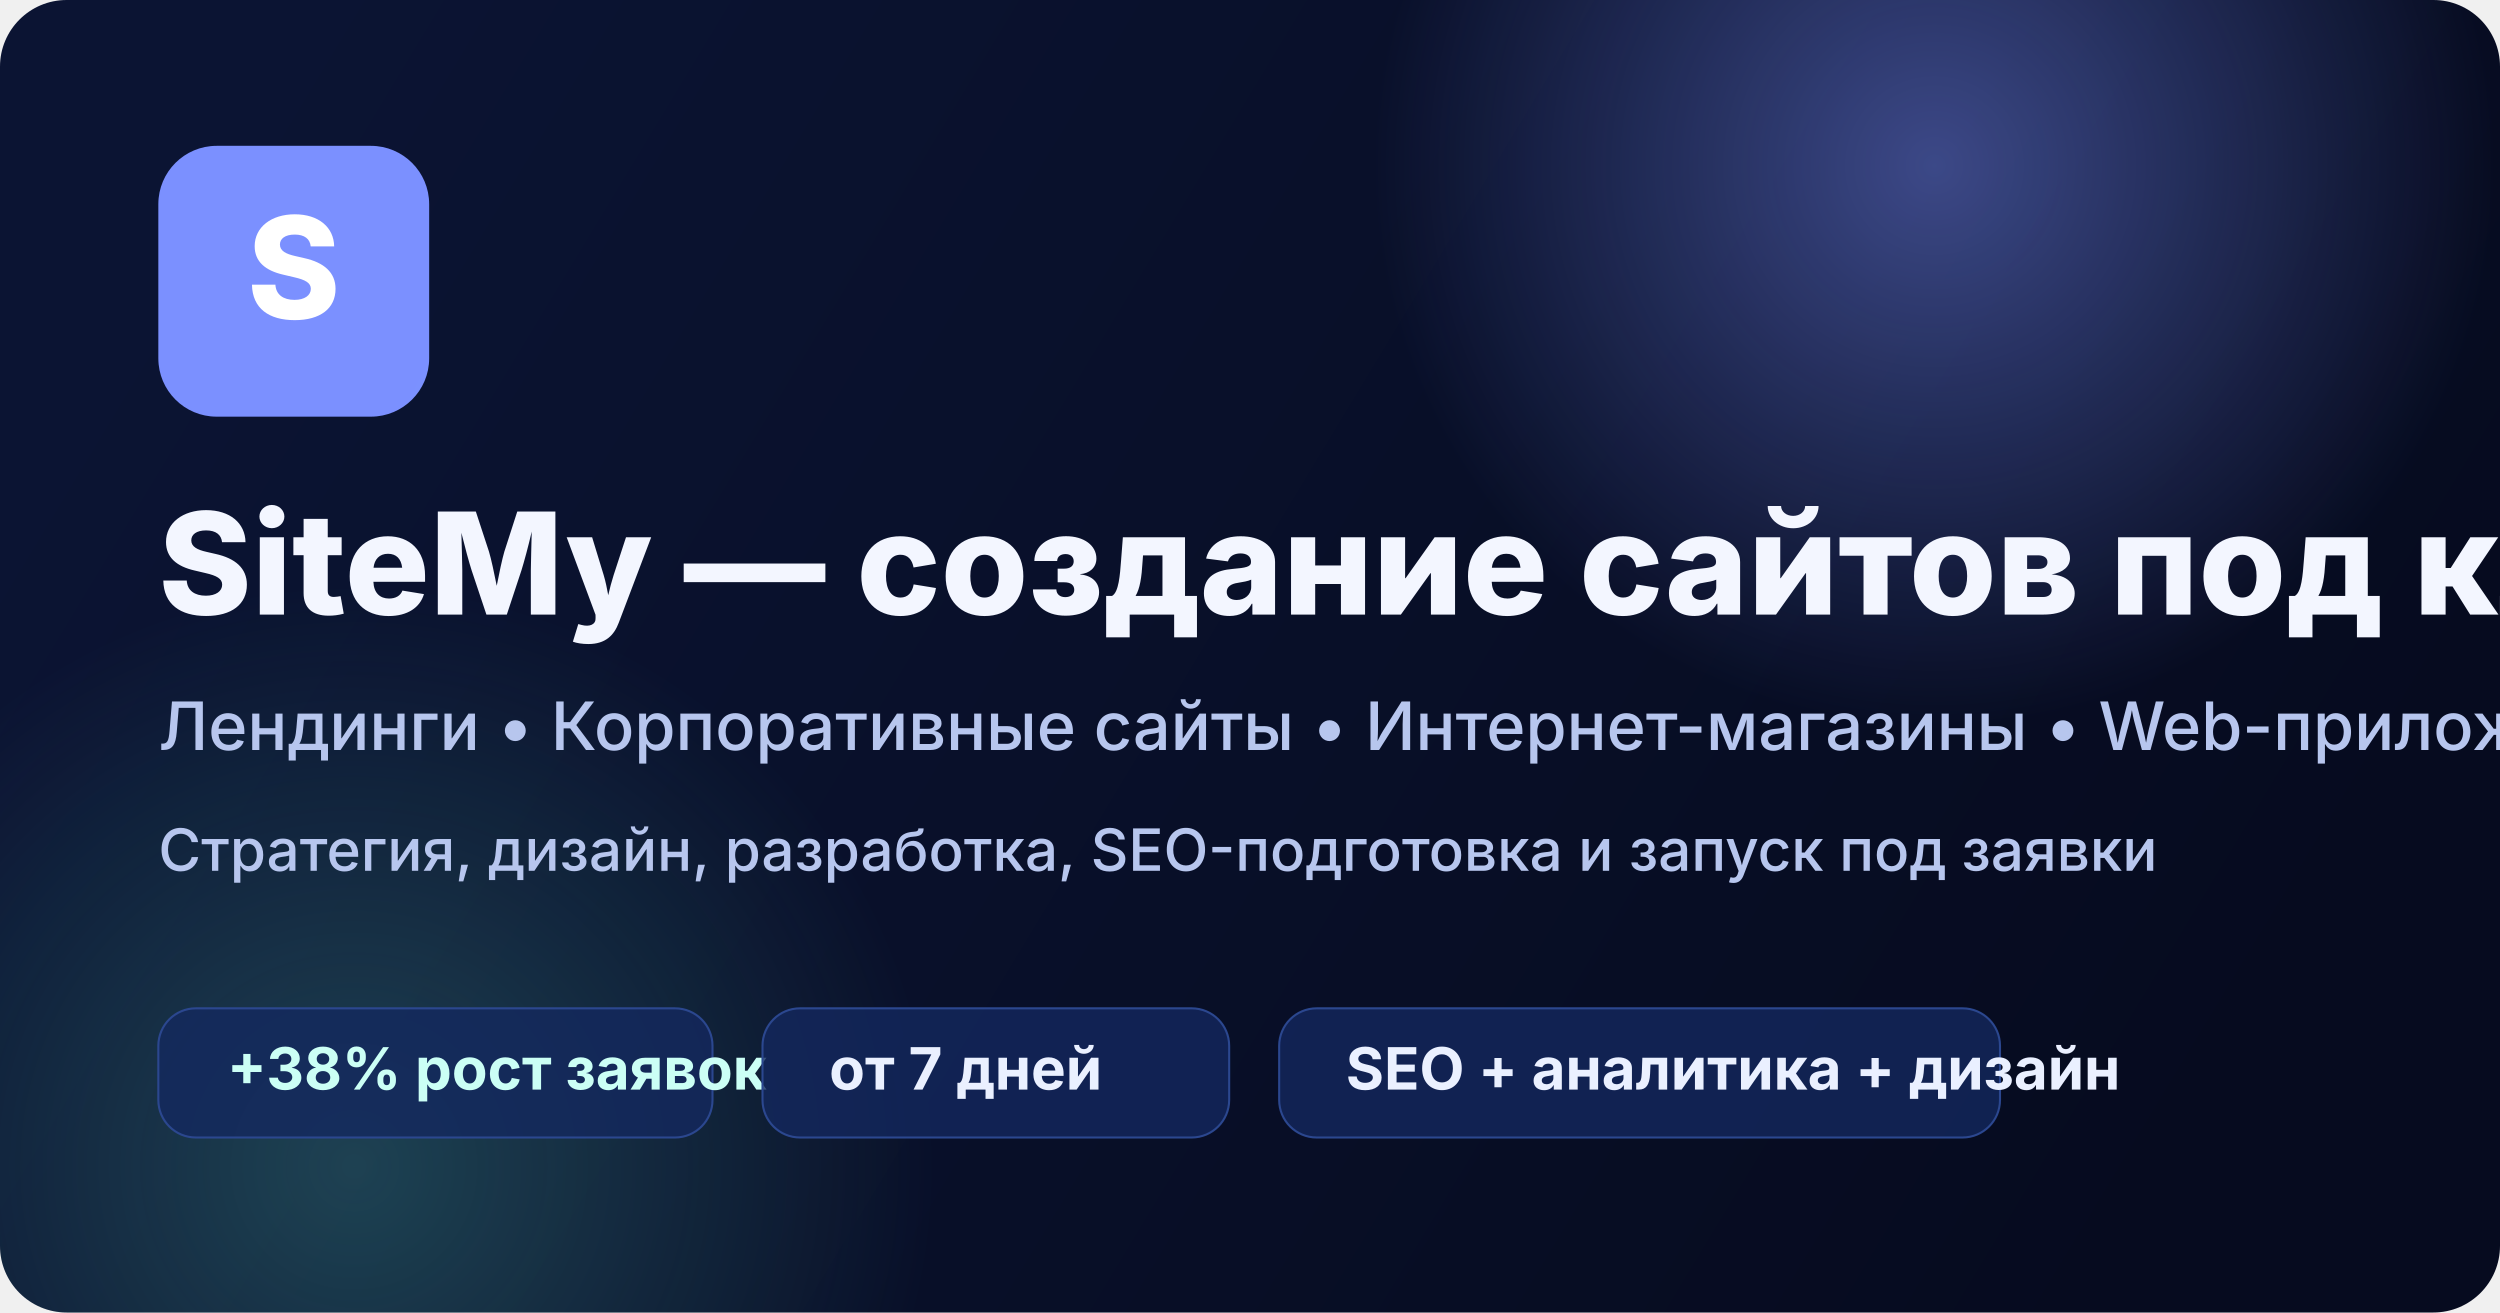
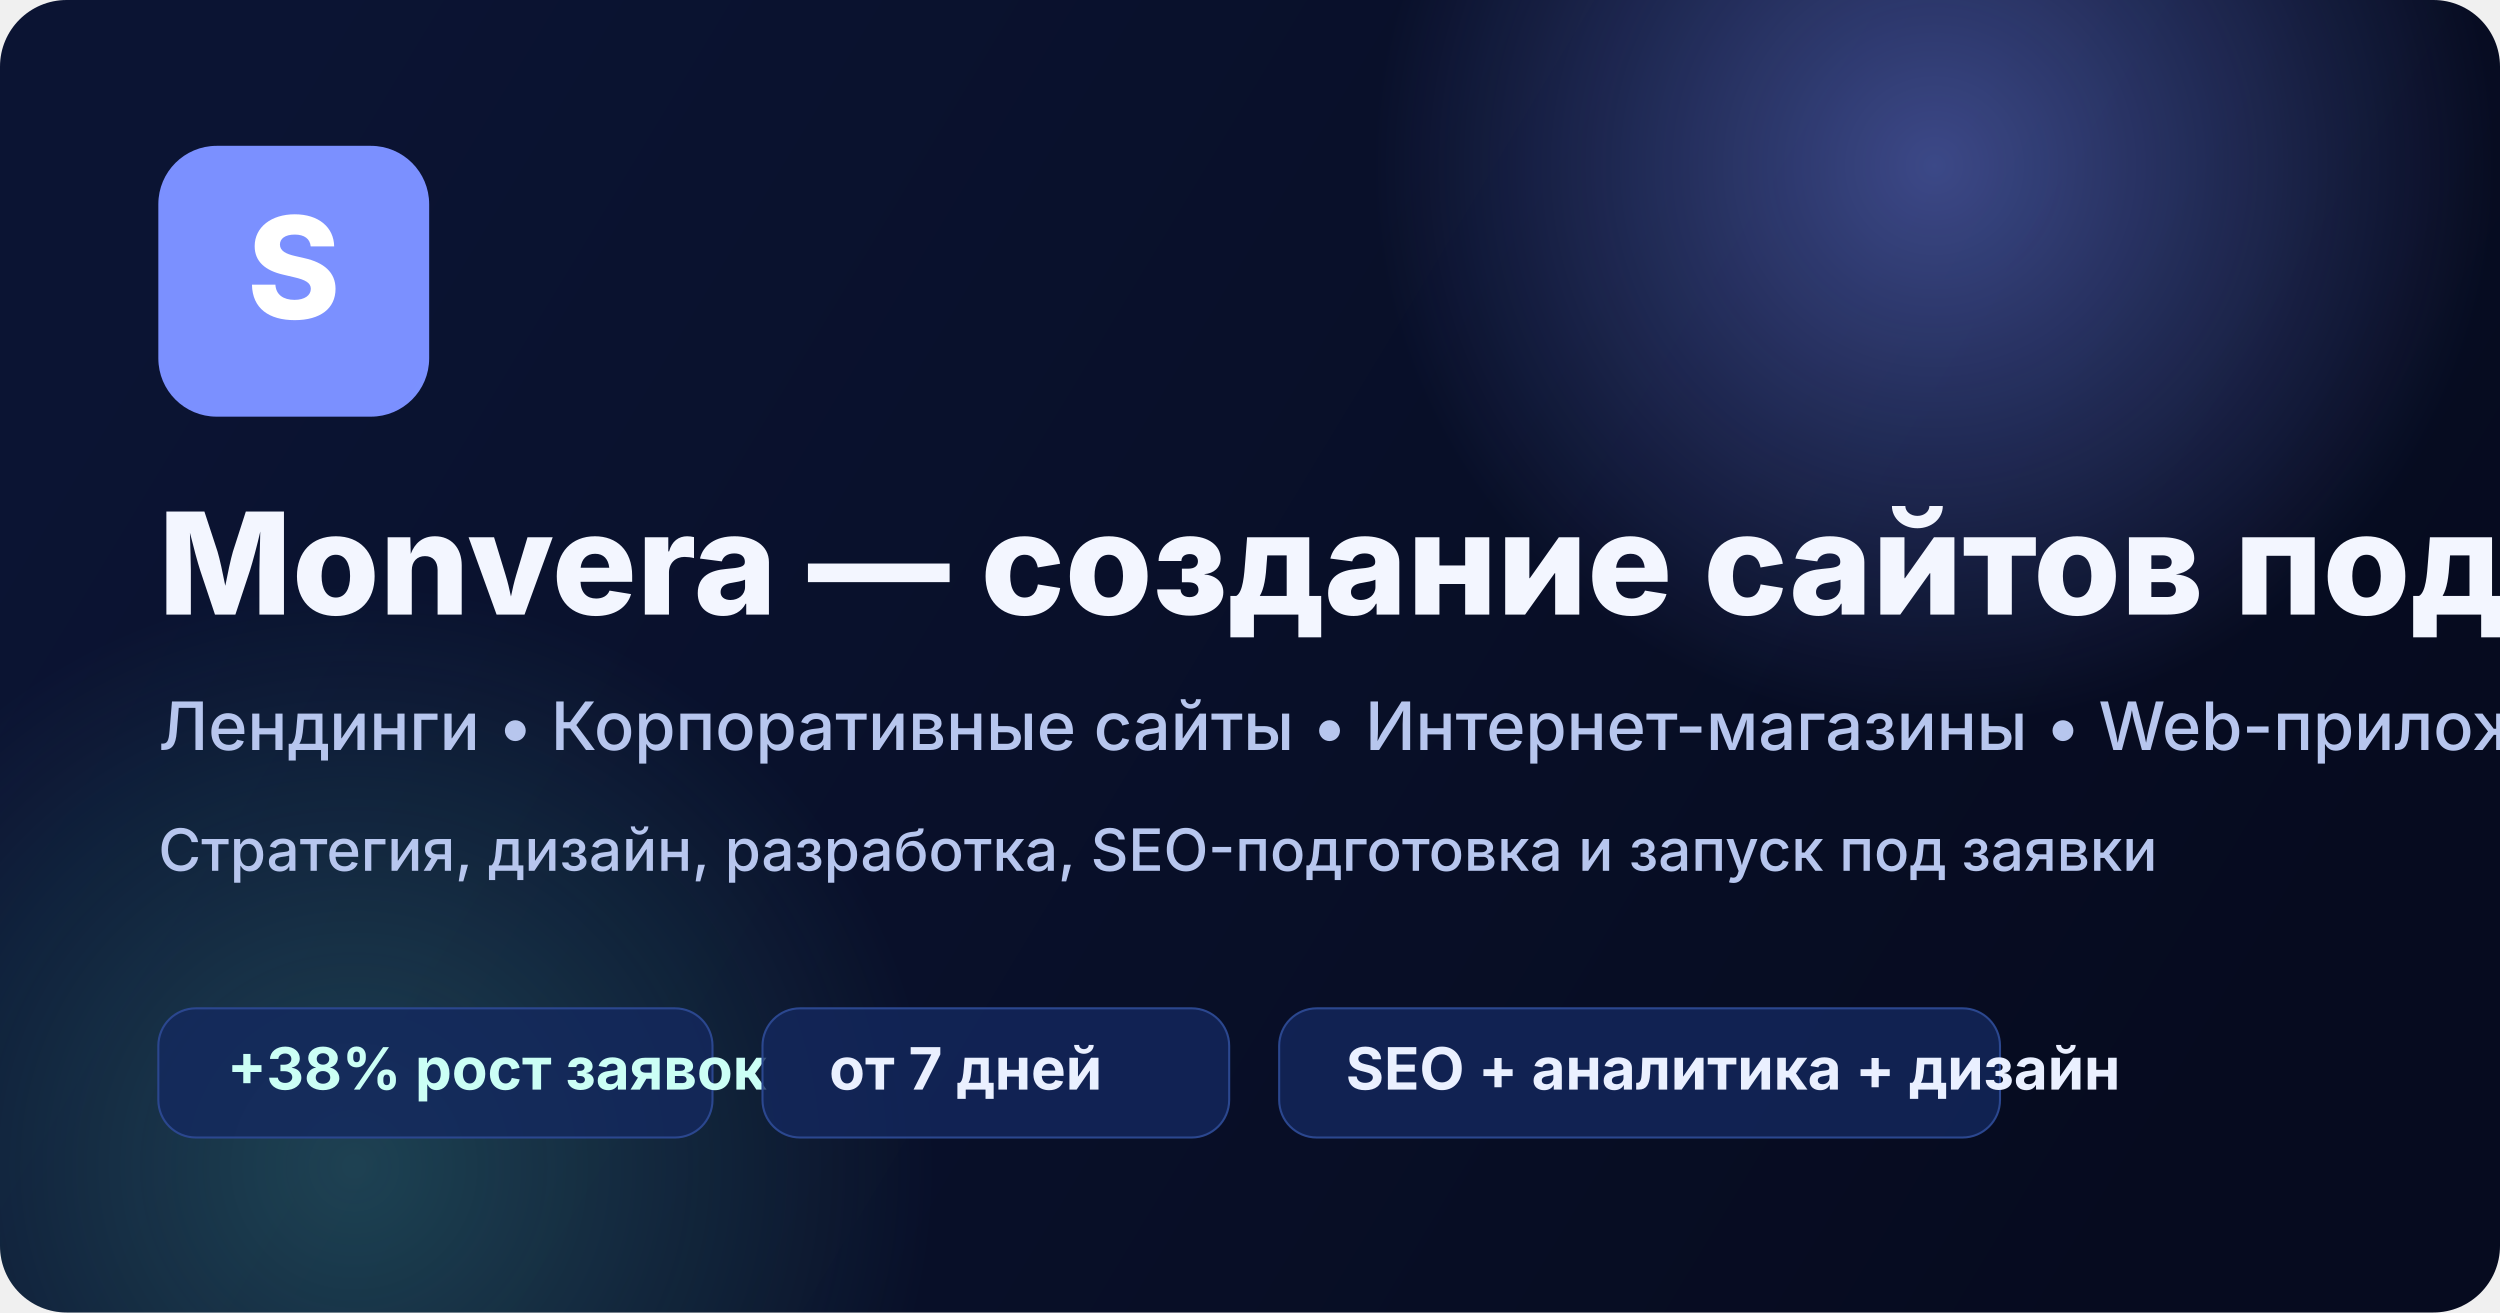
<svg xmlns="http://www.w3.org/2000/svg" width="1200" height="630" viewBox="0 0 1200 630" fill="none">
  <defs>
    <linearGradient id="bg" x1="120" y1="40" x2="1030" y2="590" gradientUnits="userSpaceOnUse">
      <stop stop-color="#0B1433" />
      <stop offset="1" stop-color="#060B1F" />
    </linearGradient>
    <linearGradient id="accent" x1="240" y1="100" x2="940" y2="470" gradientUnits="userSpaceOnUse">
      <stop stop-color="#7B90FF" />
      <stop offset="1" stop-color="#65EFD8" />
    </linearGradient>
    <radialGradient id="glow1" cx="0" cy="0" r="1" gradientUnits="userSpaceOnUse" gradientTransform="translate(930 80) rotate(124) scale(270 270)">
      <stop stop-color="#7B90FF" stop-opacity="0.45" />
      <stop offset="1" stop-color="#7B90FF" stop-opacity="0" />
    </radialGradient>
    <radialGradient id="glow2" cx="0" cy="0" r="1" gradientUnits="userSpaceOnUse" gradientTransform="translate(170 560) rotate(16) scale(280 280)">
      <stop stop-color="#65EFD8" stop-opacity="0.22" />
      <stop offset="1" stop-color="#65EFD8" stop-opacity="0" />
    </radialGradient>
  </defs>
  <rect width="1200" height="630" rx="32" fill="url(#bg)" />
  <rect width="1200" height="630" rx="32" fill="url(#glow1)" />
  <rect width="1200" height="630" rx="32" fill="url(#glow2)" />
  <rect x="76" y="70" width="130" height="130" rx="28" fill="url(#accent)" />
  <text x="141" y="153" text-anchor="middle" fill="white" font-size="68" font-family="Inter, Arial, sans-serif" font-weight="800">S</text>
  <text x="76" y="295" fill="#F3F6FF" font-size="68" font-family="Inter, Arial, sans-serif" font-weight="800">
-     SiteMy — создание сайтов под ключ
+     Monvera — создание сайтов под ключ
  </text>
  <text x="76" y="360" fill="#B7C6EE" font-size="32" font-family="Inter, Arial, sans-serif" font-weight="500">
    Лендинги • Корпоративные сайты • Интернет-магазины • Web-приложения
  </text>
  <text x="76" y="418" fill="#B7C6EE" font-size="28" font-family="Inter, Arial, sans-serif" font-weight="500">
    Стратегия, дизайн, разработка, SEO-подготовка и запуск под заявки
  </text>
  <rect x="76" y="484" width="266" height="62" rx="18" fill="rgba(20,40,95,0.78)" stroke="#2B478F" />
  <text x="109" y="523" fill="#CBFFF5" font-size="28" font-family="Inter, Arial, sans-serif" font-weight="700">+38% рост заявок</text>
  <rect x="366" y="484" width="224" height="62" rx="18" fill="rgba(20,40,95,0.78)" stroke="#2B478F" />
  <text x="398" y="523" fill="#EAF0FF" font-size="28" font-family="Inter, Arial, sans-serif" font-weight="700">от 7 дней</text>
  <rect x="614" y="484" width="346" height="62" rx="18" fill="rgba(20,40,95,0.78)" stroke="#2B478F" />
  <text x="646" y="523" fill="#EAF0FF" font-size="28" font-family="Inter, Arial, sans-serif" font-weight="700">SEO + аналитика + дизайн</text>
</svg>
